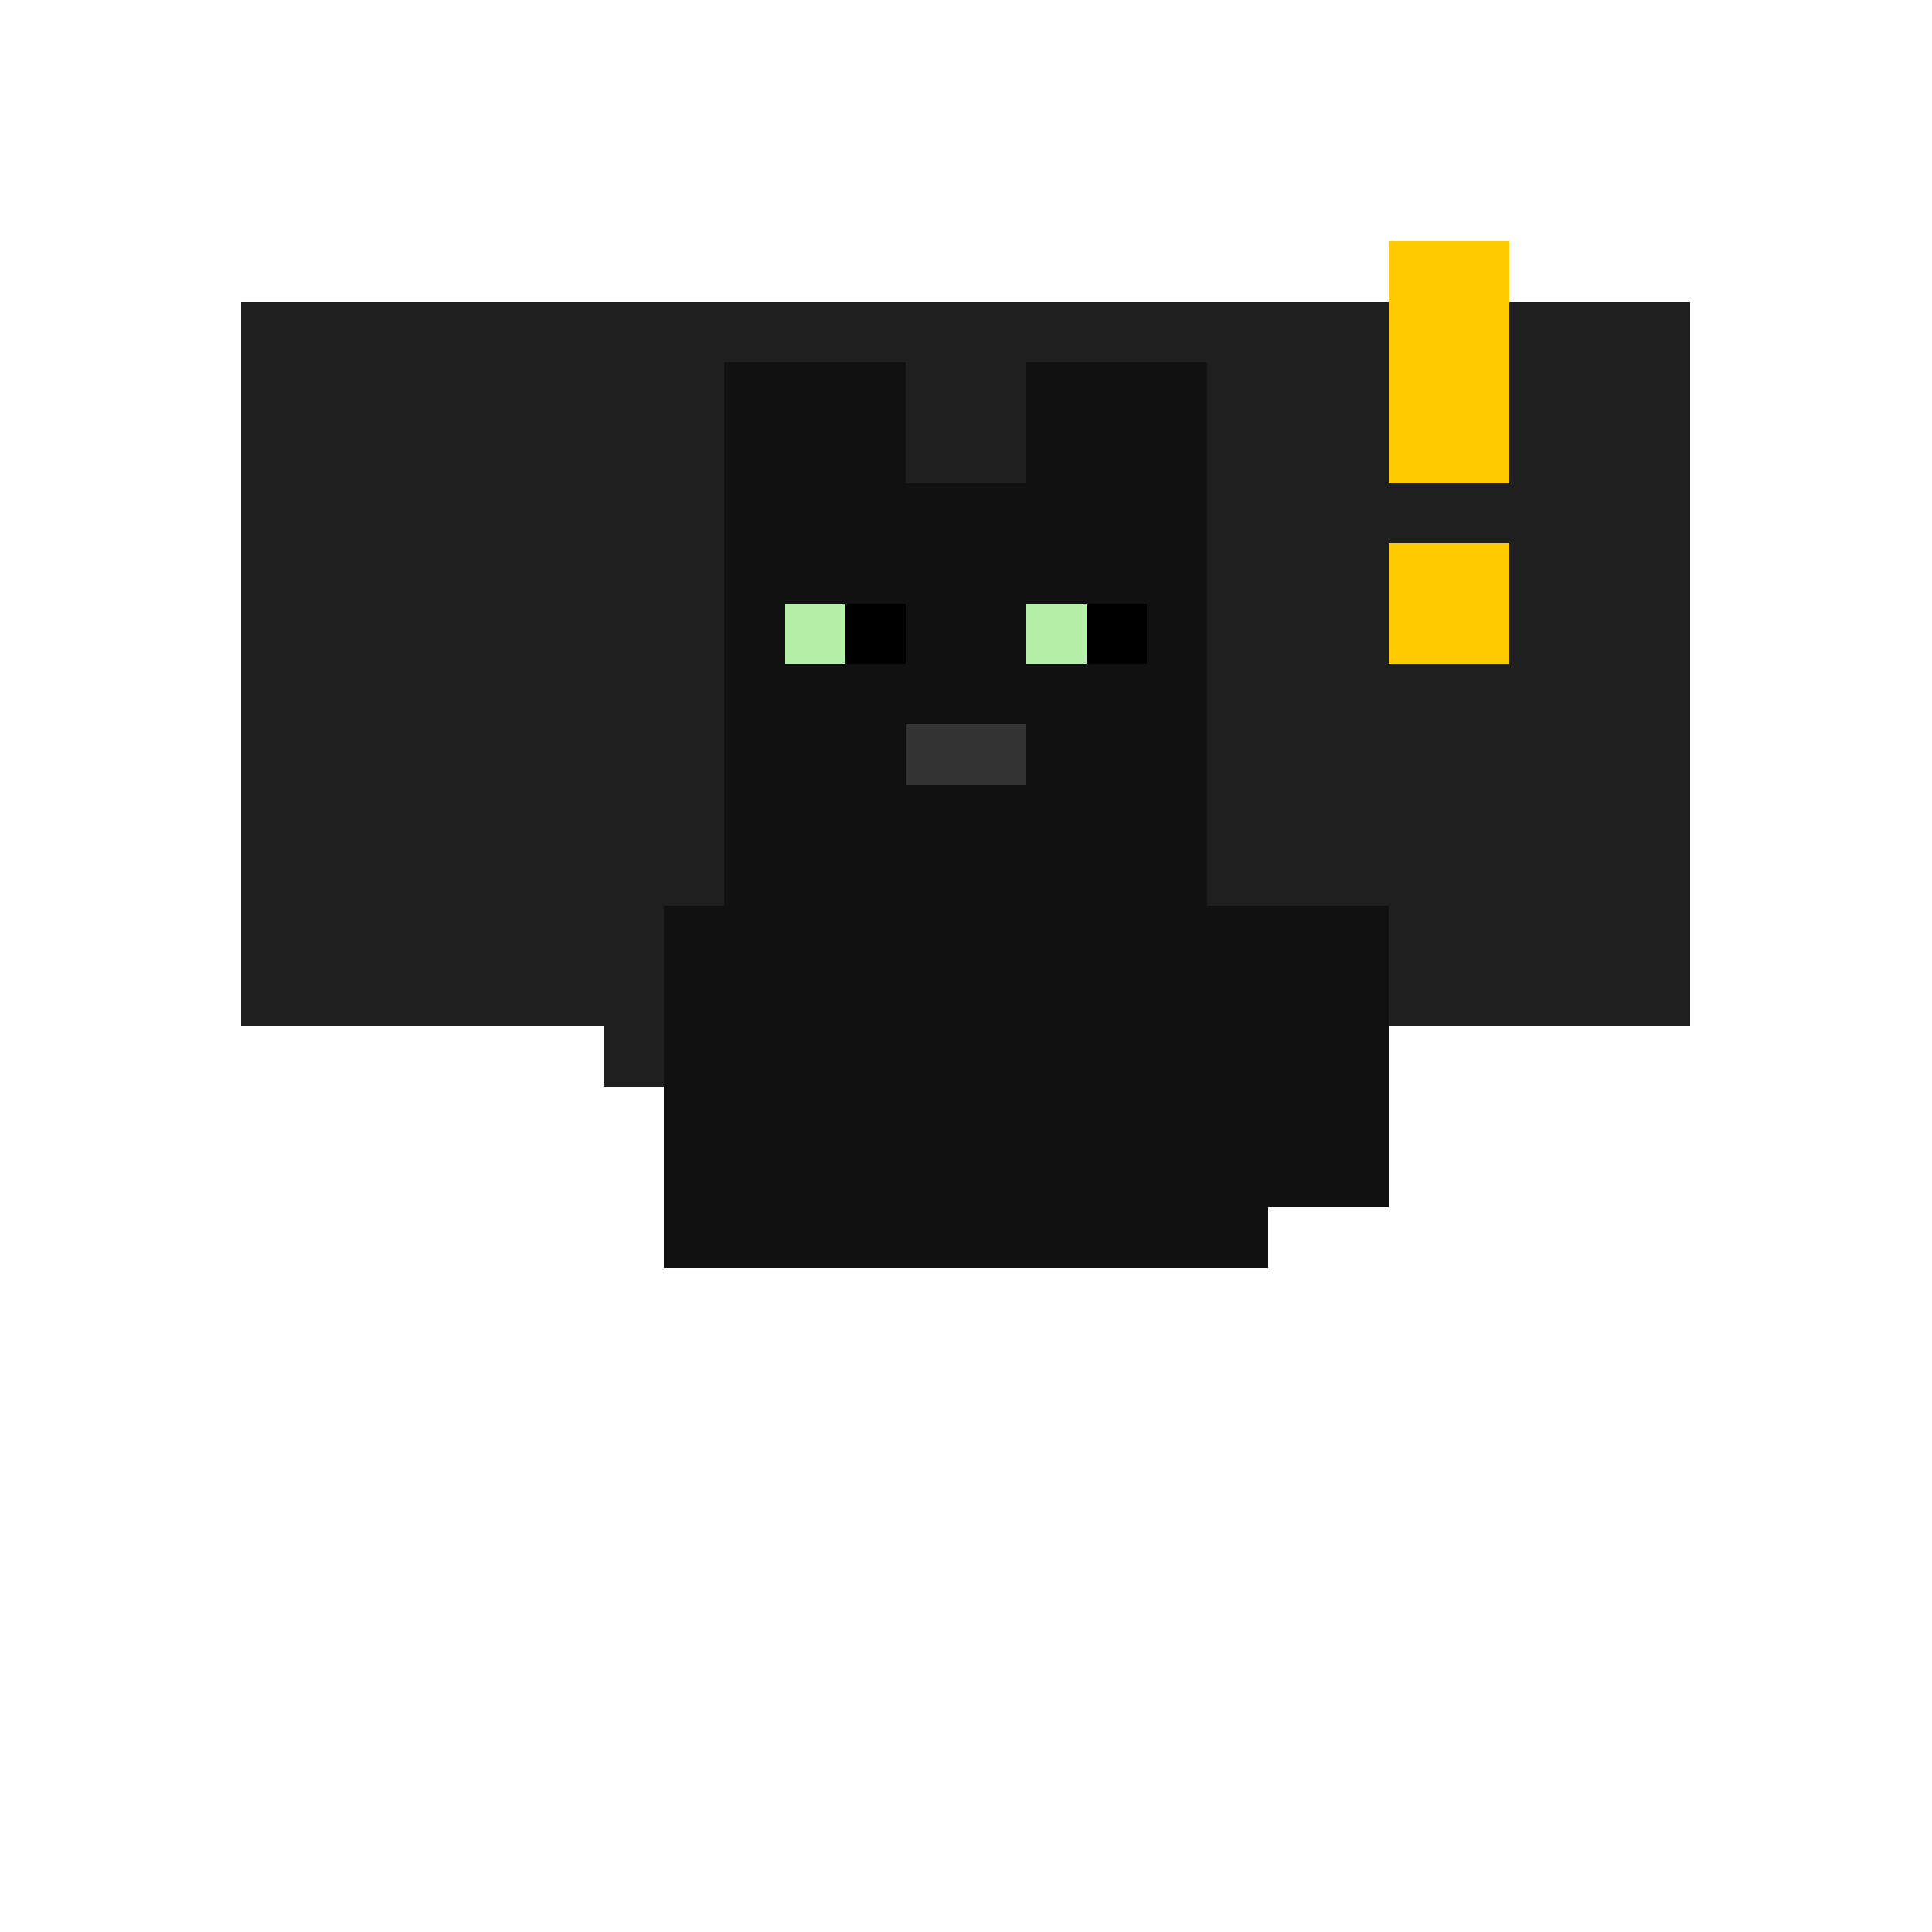
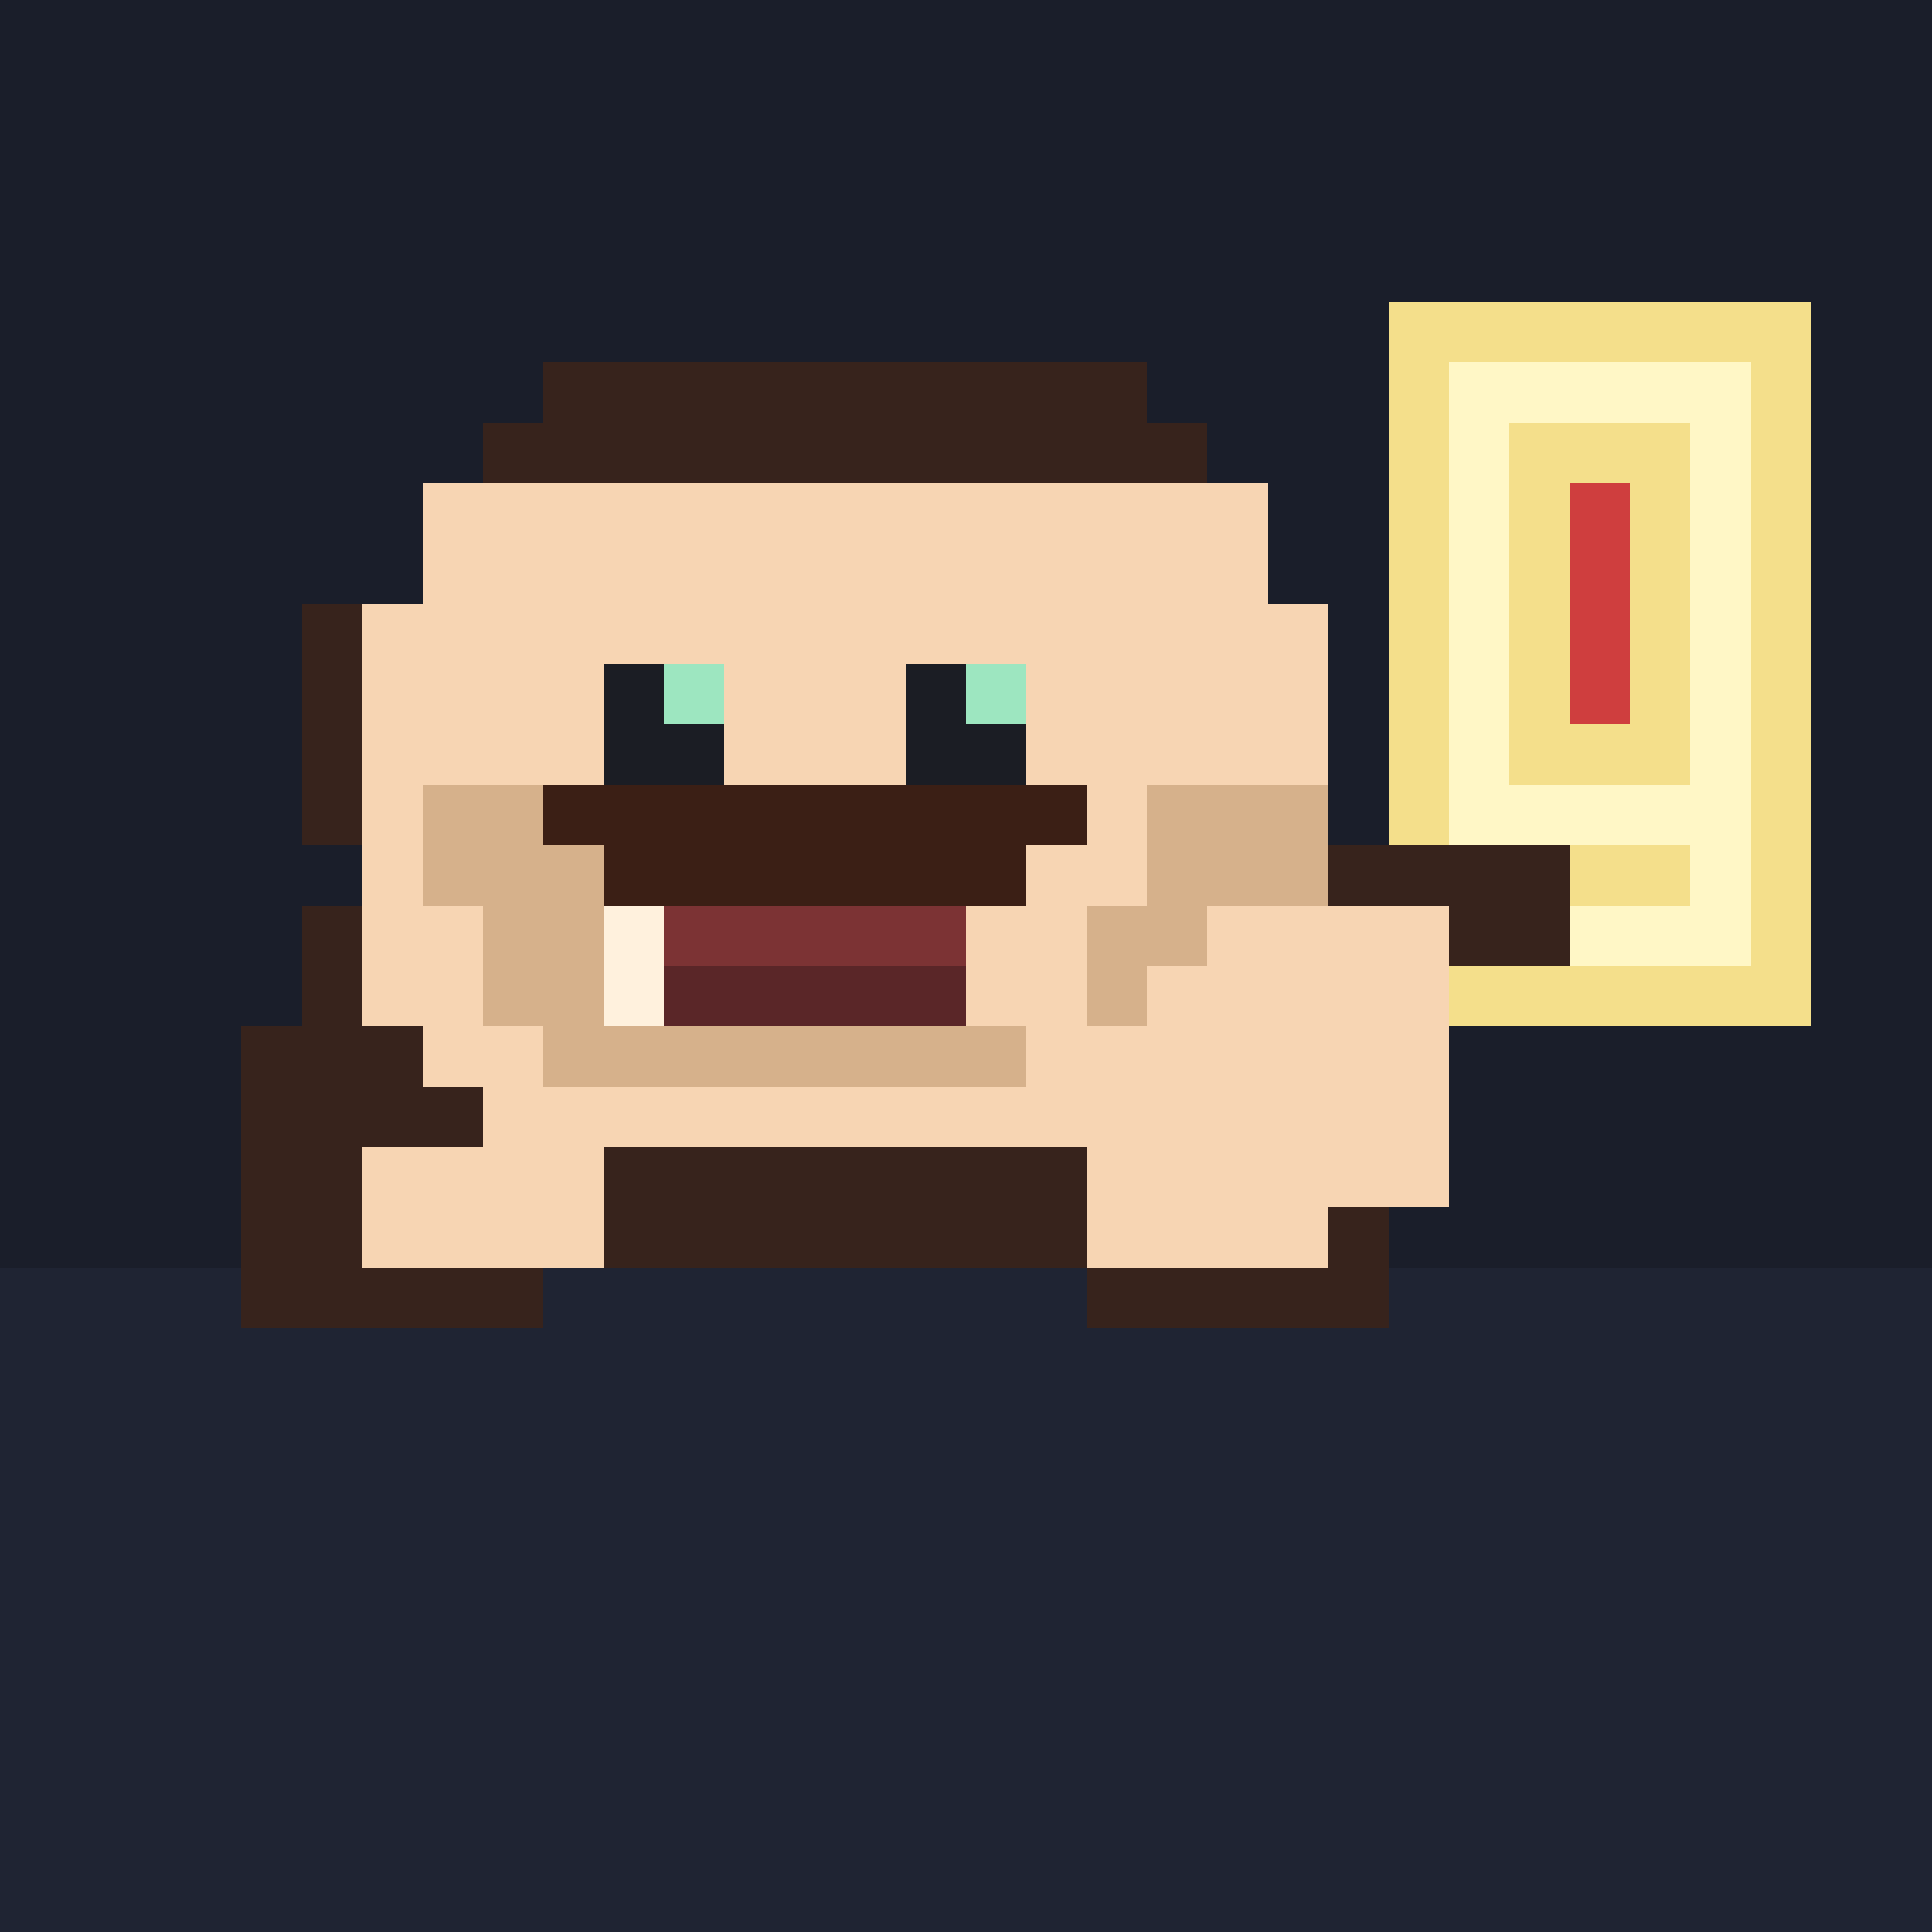
<svg xmlns="http://www.w3.org/2000/svg" viewBox="0 0 32 32" shape-rendering="crispEdges">
-   <rect x="4" y="5" width="24" height="12" fill="#1f1f1f" />
-   <rect x="10" y="17" width="12" height="1" fill="#1f1f1f" />
-   <rect x="12" y="8" width="8" height="7" fill="#111" />
-   <rect x="12" y="6" width="3" height="3" fill="#111" />
-   <rect x="17" y="6" width="3" height="3" fill="#111" />
-   <rect x="11" y="15" width="10" height="6" fill="#111" />
-   <rect x="21" y="15" width="2" height="5" fill="#111" />
-   <rect x="13" y="10" width="2" height="1" fill="#b4f0a7" />
-   <rect x="17" y="10" width="2" height="1" fill="#b4f0a7" />
-   <rect x="14" y="10" width="1" height="1" fill="#000" />
-   <rect x="18" y="10" width="1" height="1" fill="#000" />
-   <rect x="15" y="12" width="2" height="1" fill="#333" />
-   <rect x="23" y="4" width="2" height="4" fill="#ffcc00" />
-   <rect x="23" y="9" width="2" height="2" fill="#ffcc00" />
+   <rect width="32" height="32" fill="#1a1e2a" />
+   <rect x="0" y="21" width="32" height="11" fill="#1f2433" />
+   <rect x="23" y="5" width="7" height="12" fill="#f4df8b" />
+   <rect x="24" y="6" width="5" height="10" fill="#fff7c6" />
+   <rect x="25" y="7" width="3" height="6" fill="#f4df8b" />
+   <rect x="25" y="14" width="3" height="1" fill="#f4df8b" />
+   <rect x="26" y="8" width="1" height="4" fill="#cf3e3e">
+     <animate attributeName="opacity" values="1;0.4;1" dur="1s" repeatCount="indefinite" />
+   </rect>
+   <g fill="#37231c">
+     <rect x="6" y="11" width="16" height="10" />
+     <rect x="7" y="9" width="14" height="4" />
+     <rect x="8" y="7" width="12" height="3" />
+     <rect x="9" y="6" width="10" height="2" />
+     <rect x="5" y="15" width="4" height="6" />
+     <rect x="19" y="15" width="4" height="6" />
+     <rect x="4" y="17" width="5" height="5" />
+     <rect x="18" y="17" width="5" height="5" />
+     <rect x="5" y="10" width="2" height="4" />
+     <rect x="20" y="10" width="2" height="4" />
+     <rect x="20" y="14" width="6" height="2" />
+   </g>
+   <g fill="#f7d5b3">
+     <rect x="7" y="8" width="14" height="3" />
+     <rect x="6" y="10" width="16" height="7" />
+     <rect x="7" y="14" width="14" height="4" />
+     <rect x="8" y="16" width="12" height="3" />
+     <rect x="9" y="17" width="10" height="2" />
+     <rect x="6" y="19" width="4" height="2" />
+     <rect x="18" y="19" width="4" height="2" />
+     <rect x="21" y="15" width="3" height="2" />
+   </g>
+   <g fill="#d6b18b">
+     <rect x="7" y="13" width="3" height="2" />
+     <rect x="19" y="13" width="3" height="2" />
+     <rect x="8" y="15" width="2" height="2" />
+     <rect x="18" y="15" width="2" height="2" />
+     <rect x="9" y="17" width="8" height="1" />
+   </g>
+   <g fill="#fff1dd">
+     <rect x="10" y="15" width="6" height="2" />
+     <rect x="11" y="14" width="4" height="1" />
+   </g>
+   <rect x="10" y="11" width="2" height="2" fill="#1b1d24" />
+   <rect x="15" y="11" width="2" height="2" fill="#1b1d24" />
+   <rect x="11" y="11" width="1" height="1" fill="#9de6c0" />
+   <rect x="16" y="11" width="1" height="1" fill="#9de6c0" />
+   <rect x="9" y="13" width="9" height="1" fill="#3b1f15" />
+   <rect x="10" y="14" width="7" height="1" fill="#3b1f15" />
+   <rect x="11" y="15" width="5" height="1" fill="#7c3334" />
+   <rect x="11" y="16" width="5" height="1" fill="#5a2628" />
+   <g fill="#f7d5b3">
+     <rect x="19" y="16" width="3" height="2" />
+     <rect x="20" y="17" width="4" height="2" />
+     <rect x="22" y="18" width="2" height="2" />
+   </g>
+   <rect x="20" y="15" width="4" height="1" fill="#f7d5b3">
+     <animate attributeName="x" values="20;21;20" dur="1.2s" repeatCount="indefinite" />
+   </rect>
</svg>
